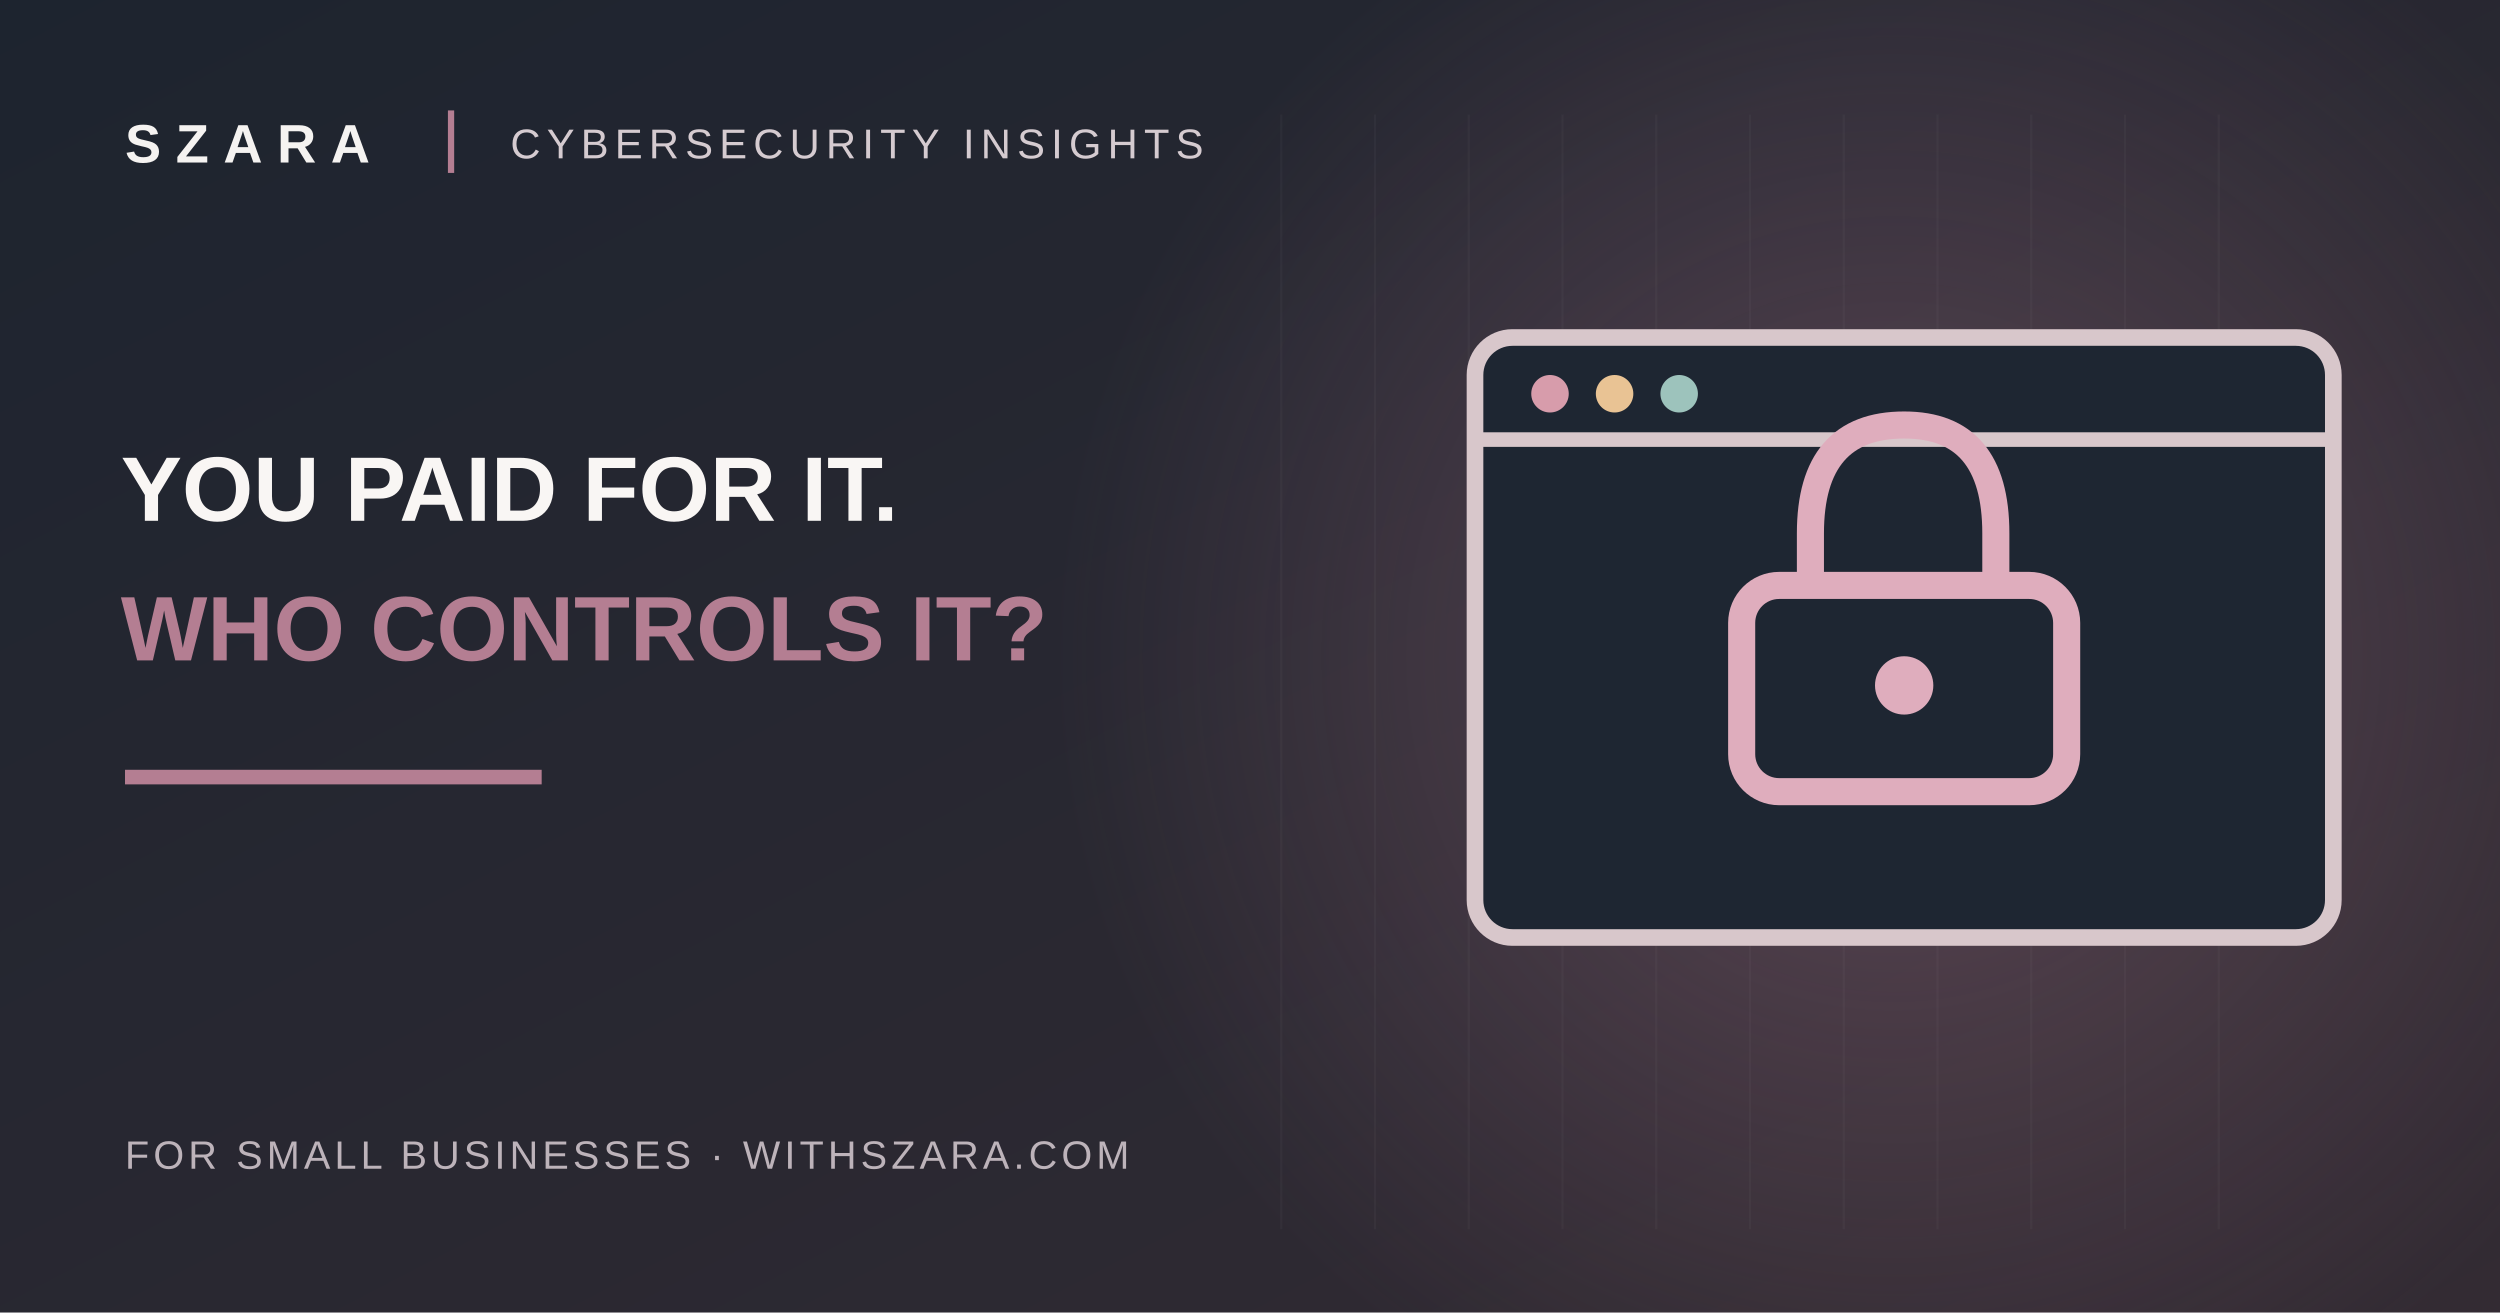
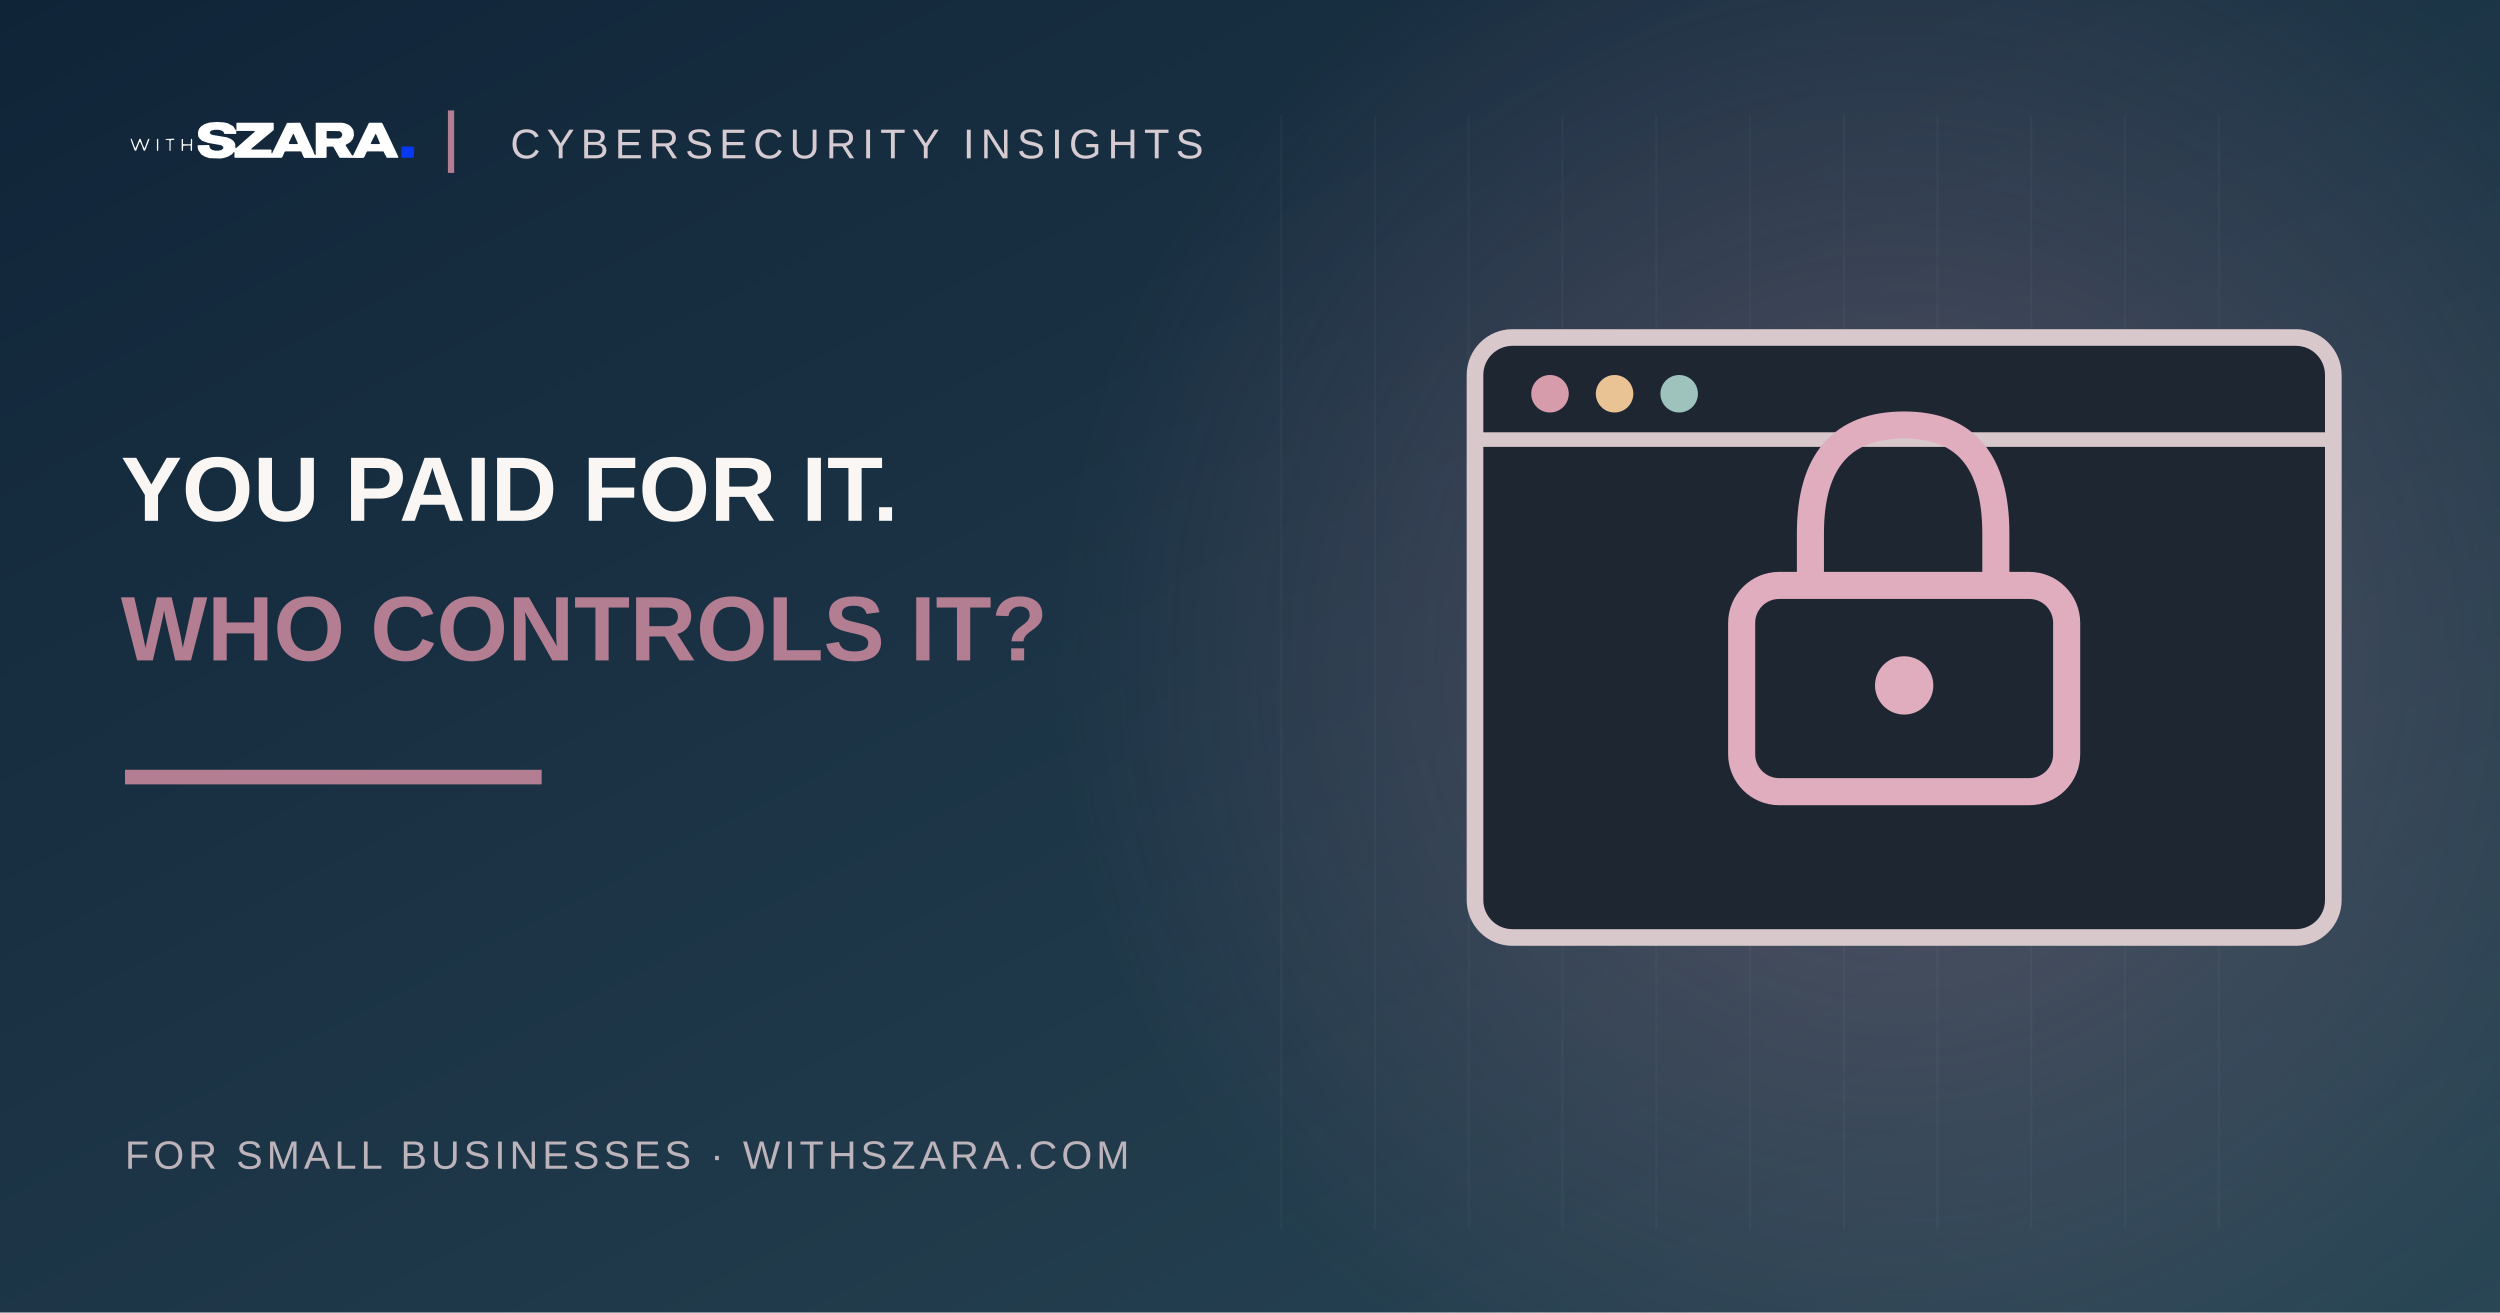
<svg xmlns="http://www.w3.org/2000/svg" width="1200" height="630" viewBox="0 0 1200 630" role="img" aria-labelledby="title">
  <defs>
    <linearGradient id="bg" x2="1" y2="1">
-       <stop stop-color="#1d242f" />
-       <stop offset="1" stop-color="#332b33" />
+       <stop stop-color="#102438" />
+       <stop offset="1" stop-color="#294655" />
    </linearGradient>
    <radialGradient id="spot">
      <stop stop-color="#b47e92" stop-opacity=".35" />
      <stop offset="1" stop-color="#b47e92" stop-opacity="0" />
    </radialGradient>
  </defs>
  <rect width="1200" height="630" fill="url(#bg)" />
  <circle cx="909" cy="315" r="405" fill="url(#spot)" />
  <path d="M615 55V590M660 55V590M705 55V590M750 55V590M795 55V590M840 55V590M885 55V590M930 55V590M975 55V590M1020 55V590M1065 55V590" stroke="#fff" stroke-opacity=".028" />
-   <text x="60" y="78" fill="#f5f3f1" font-family="Arial,sans-serif" font-size="26" font-weight="800" letter-spacing="7">SZARA</text>
+   <g transform="translate(62 58) scale(.36) translate(-4 -3)" aria-label="With SZARA">
+     <path fill="#FFFFFF" fill-rule="evenodd" d="M87.25,26.75L86.25,27.5L86.25,33.5L85.5,34.25L76.25,34.25L75.75,33.5L75.75,27.25L74,27.25L74,42.75L74.5,43.25L75.75,43L76,36.25L85.25,35.75L86,36.25L86,42L86.75,43.25L87.75,43L88,28.25ZM63.25,26.75L52.5,27.25L53,28.5L56.75,28.5L57.75,29.25L57.75,42.75L58.25,43.25L59.25,42.75L59.25,29.5L60.5,28.5L64,28.5L64.25,27.25ZM42,26.75L41,27.75L41,42.5L41.5,43.25L42.75,42.75L42.75,27.25ZM6,27L7,31L11.25,42.25L12,43L13.25,43L17.75,31.25L18.5,30.75L21.75,38L22,39.75L22.75,40.5L23,42.25L24.5,43.25L25.5,42L30.75,28.5L30.75,27L30.25,26.75L29,27.75L25,38.75L24.25,39.5L22,35L19.5,27.5L18.5,26.75L17.75,27L12.5,39.5L11.5,38.25L7.5,27.25L7,26.75ZM95.75,18L96,23.5L98,26.75L101.5,29.75L109.5,32.5L126.75,35.5L129.5,37.75L129.5,39.75L126.75,42L123,42.75L118.5,42.75L114.75,41.75L112.75,40.5L111.75,39.25L110.5,35.25L95.5,35.5L95.25,37.75L96,41.75L100,47.75L105,50.75L110.75,52.75L126,53.25L130.25,52.5L135.75,50.75L141.25,47.5L143.5,44.5L144.5,45.25L144.25,51.25L145,52.25L207.25,52.25L208.5,50.75L211.25,44.5L212.25,43.75L232.75,43.75L233.75,44.5L236,50.25L237.5,52.5L266,52.5L267.25,51.5L267.25,38.25L268,37.5L275,37.25L276.5,38L284.25,51.75L285,52.25L315.75,52.5L317.5,51.5L320.5,44.75L321.5,43.75L343,43.75L347.5,52.25L362.75,52.25L362.75,50.75L349.5,22.5L341.75,6.5L340.5,5.5L324.25,5.5L323.25,6.5L302.5,49.5L301,48.75L292.75,36L292.75,35L298.75,31.5L302.25,27.25L303.75,22.25L303.25,16.5L302.5,14.5L299.5,10.5L296.25,8L290.75,6L286.75,5.5L253.25,5.5L252.75,6L252.75,48.25L252.25,48.75L250.75,47.25L249.5,43.5L232,5.5L214.5,5.75L194.5,46.5L193.75,46L193.75,42L193,41.25L167.25,41.25L166.75,40.25L196.75,15.25L196.75,6L196.25,5.5L147.5,5.5L147,6.25L147,15.5L146.5,16L142.75,10.25L135,6L129.5,5L121,4.5L111.25,5.25L104.75,7.25L100,10.25L97.25,13.5ZM332.5,20.25L334,22.5L338.5,33.25L337.5,34L327,34L326.25,33.5L326.25,32.5ZM223.25,20.25L229,33.25L228.25,34L217.5,34L216.75,32.5L222.25,21ZM267.25,17.25L268,16.5L284.5,16.75L287,18.5L288,20.75L287.75,23.25L286.25,25.25L283.5,26.5L268.25,26.5L267.25,25.5ZM111.5,18.75L111.75,17.75L113.5,16L118,15L123.25,15L126.75,15.75L129,17L130.25,18.5L130.5,19.75L131.5,20.5L146.25,20.5L147,19.5L146.5,17.5L147,16.5L170.75,16.5L171.75,17.25L146.75,39.25L145.5,38.75L145.5,34.75L144.75,32.25L142.75,29.5L139.25,27L134.25,25L115,21.75L112.75,20.75Z" />
+     <path fill="#0838F1" d="M367,37.75L366.75,51.25L367.5,52.25L382.25,52.25L383.75,51.5L384,40.5L383.75,38.25L383,37.25L367.5,37.25Z" />
+   </g>
  <rect x="215" y="53" width="3" height="30" fill="#b47e92" />
  <text x="245" y="76" fill="#d5cbd0" font-family="Arial,sans-serif" font-size="20" letter-spacing="3">CYBERSECURITY INSIGHTS</text>
  <text x="58" y="250" fill="#f9f6f4" font-family="Arial,sans-serif" font-size="44" font-weight="800">YOU PAID FOR IT.</text>
  <text x="58" y="317" fill="#b47e92" font-family="Arial,sans-serif" font-size="44" font-weight="800">WHO CONTROLS IT?</text>
  <path d="M60 373H260" stroke="#b47e92" stroke-width="7" />
  <text x="60" y="561" fill="#bdb3ba" font-family="Arial,sans-serif" font-size="19" letter-spacing="2">FOR SMALL BUSINESSES · WITHSZARA.COM</text>
  <rect x="708" y="162" width="412" height="288" rx="18" fill="#1e2632" stroke="#d8c7cb" stroke-width="8" />
  <path d="M708 211H1120" stroke="#d8c7cb" stroke-width="7" />
  <circle cx="744" cy="189" r="9" fill="#d79cab" />
  <circle cx="775" cy="189" r="9" fill="#e9c394" />
  <circle cx="806" cy="189" r="9" fill="#9dc3bc" />
  <rect x="836" y="281" width="156" height="99" rx="18" fill="none" stroke="#dfadbd" stroke-width="13" />
  <path d="M869 283V256Q869 204 914 204Q958 204 958 256V283" fill="none" stroke="#dfadbd" stroke-width="13" />
  <circle cx="914" cy="329" r="14" fill="#dfadbd" />
</svg>
